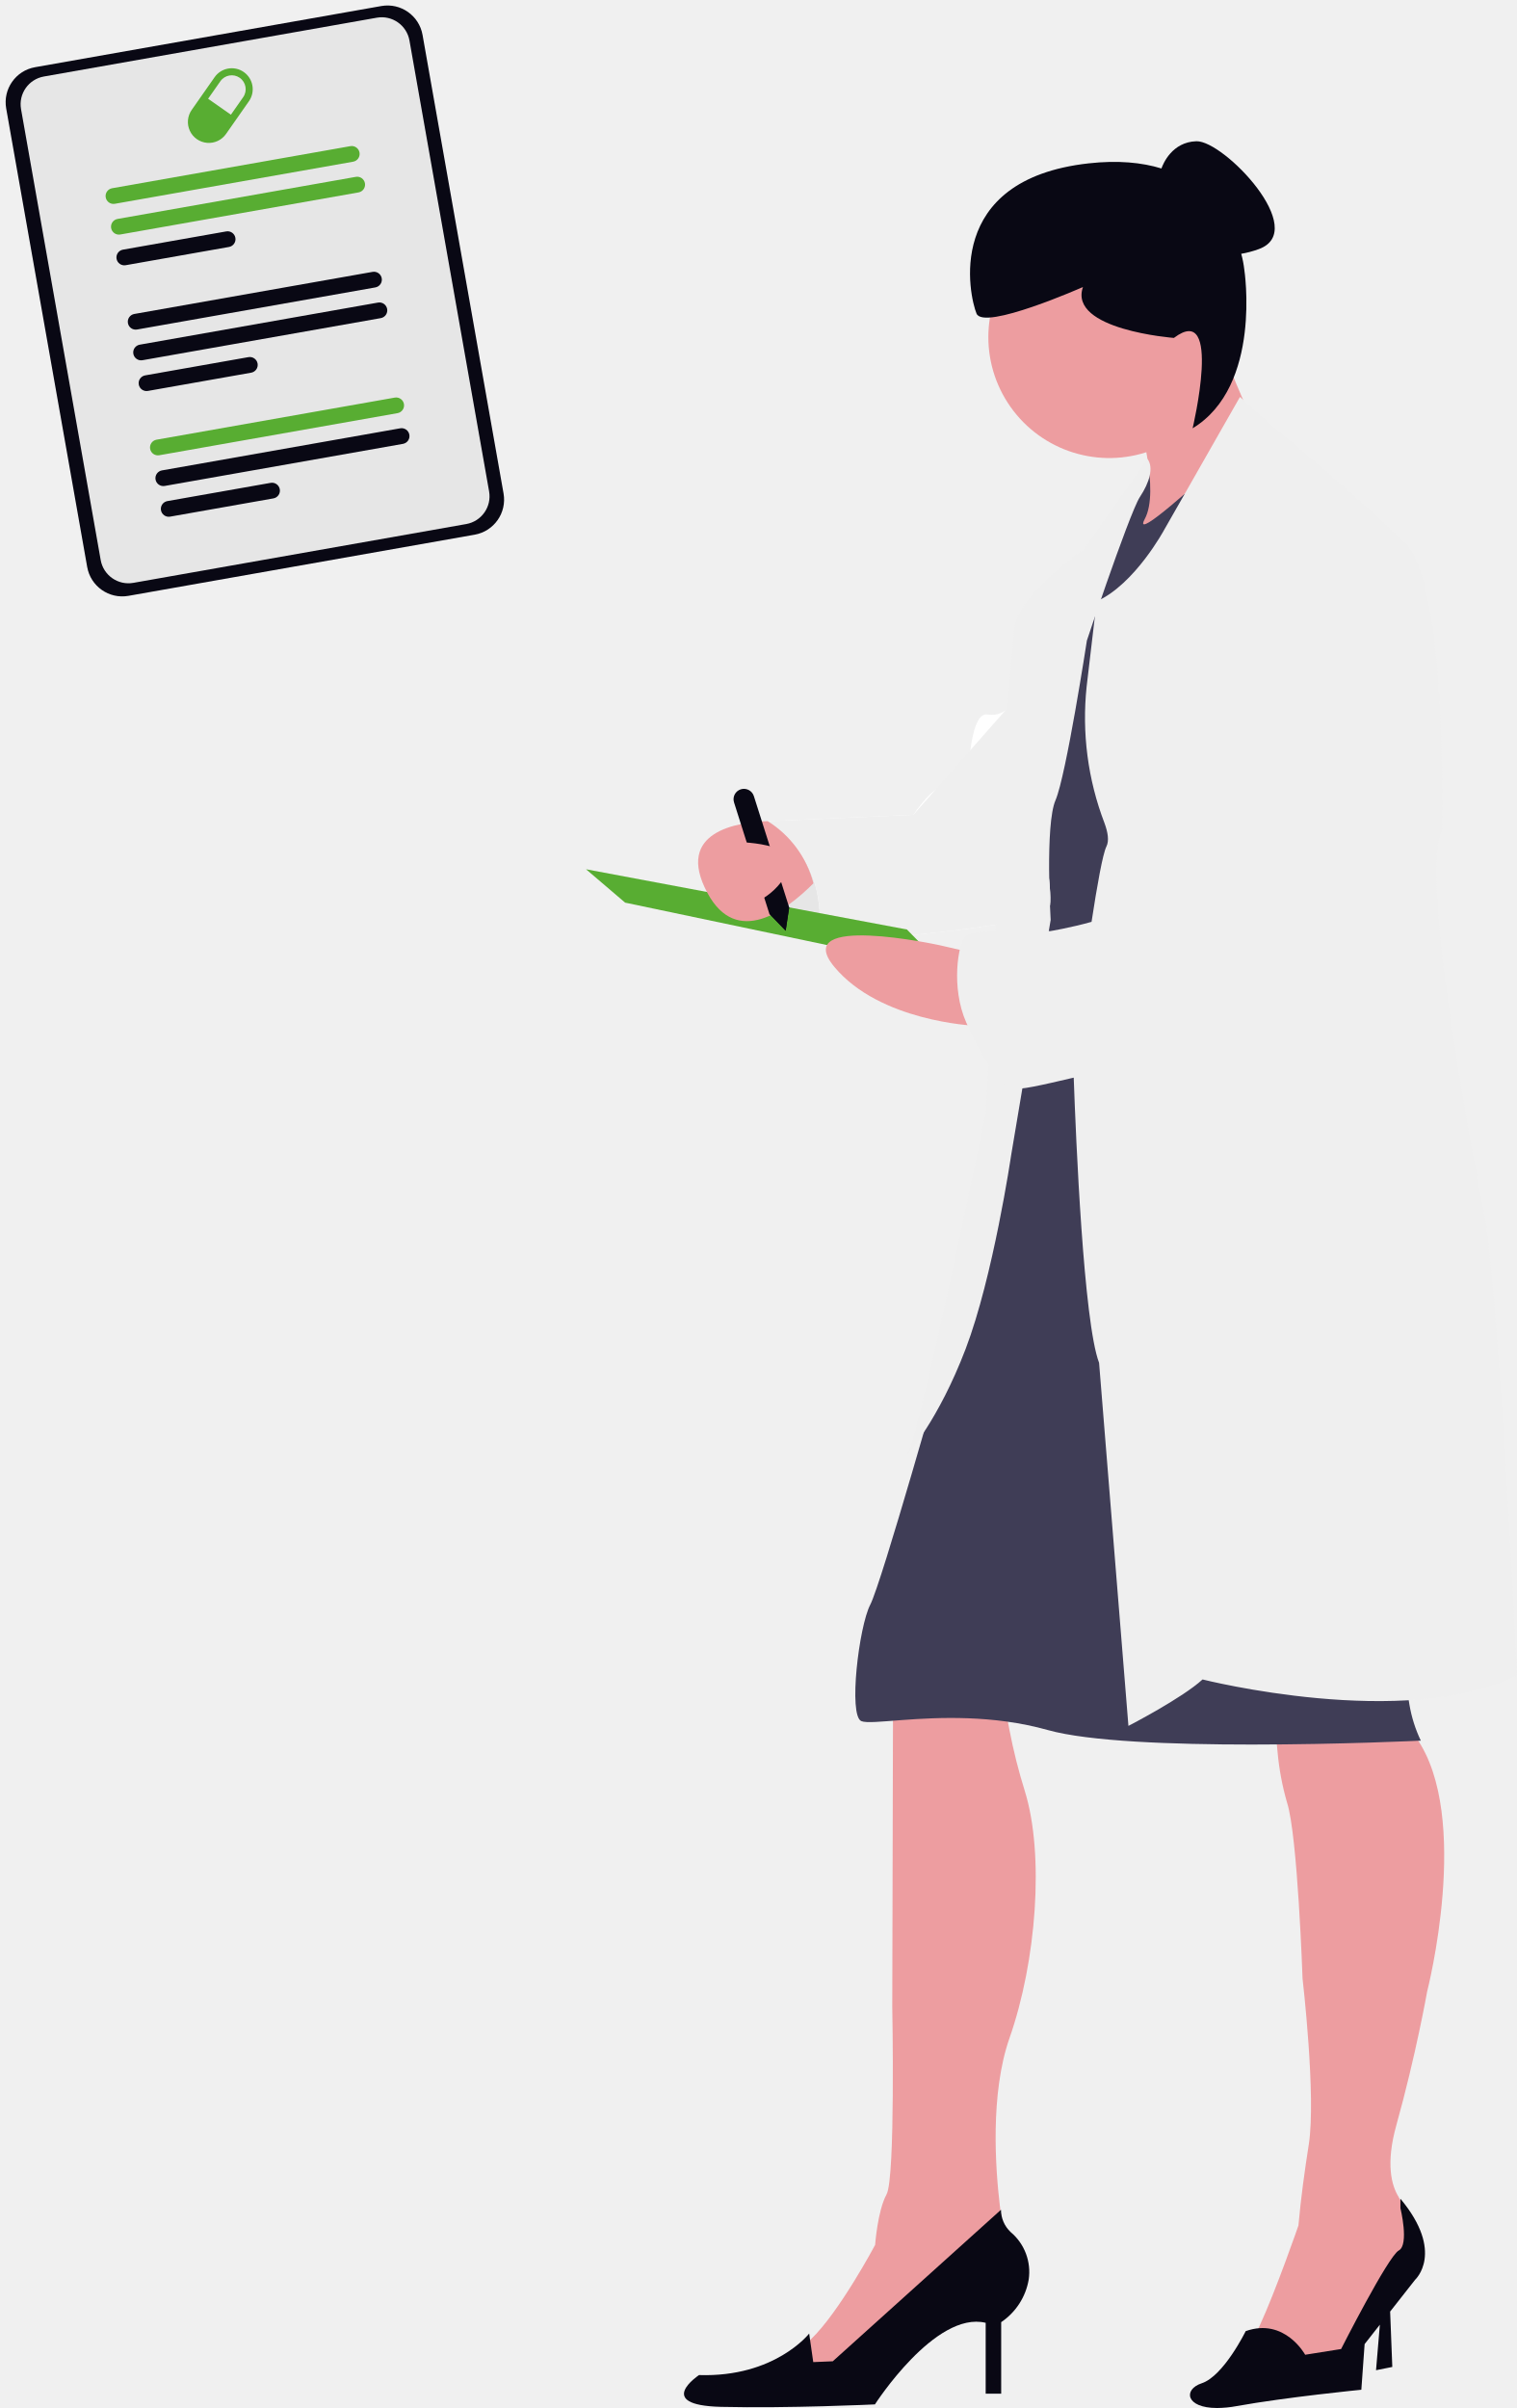
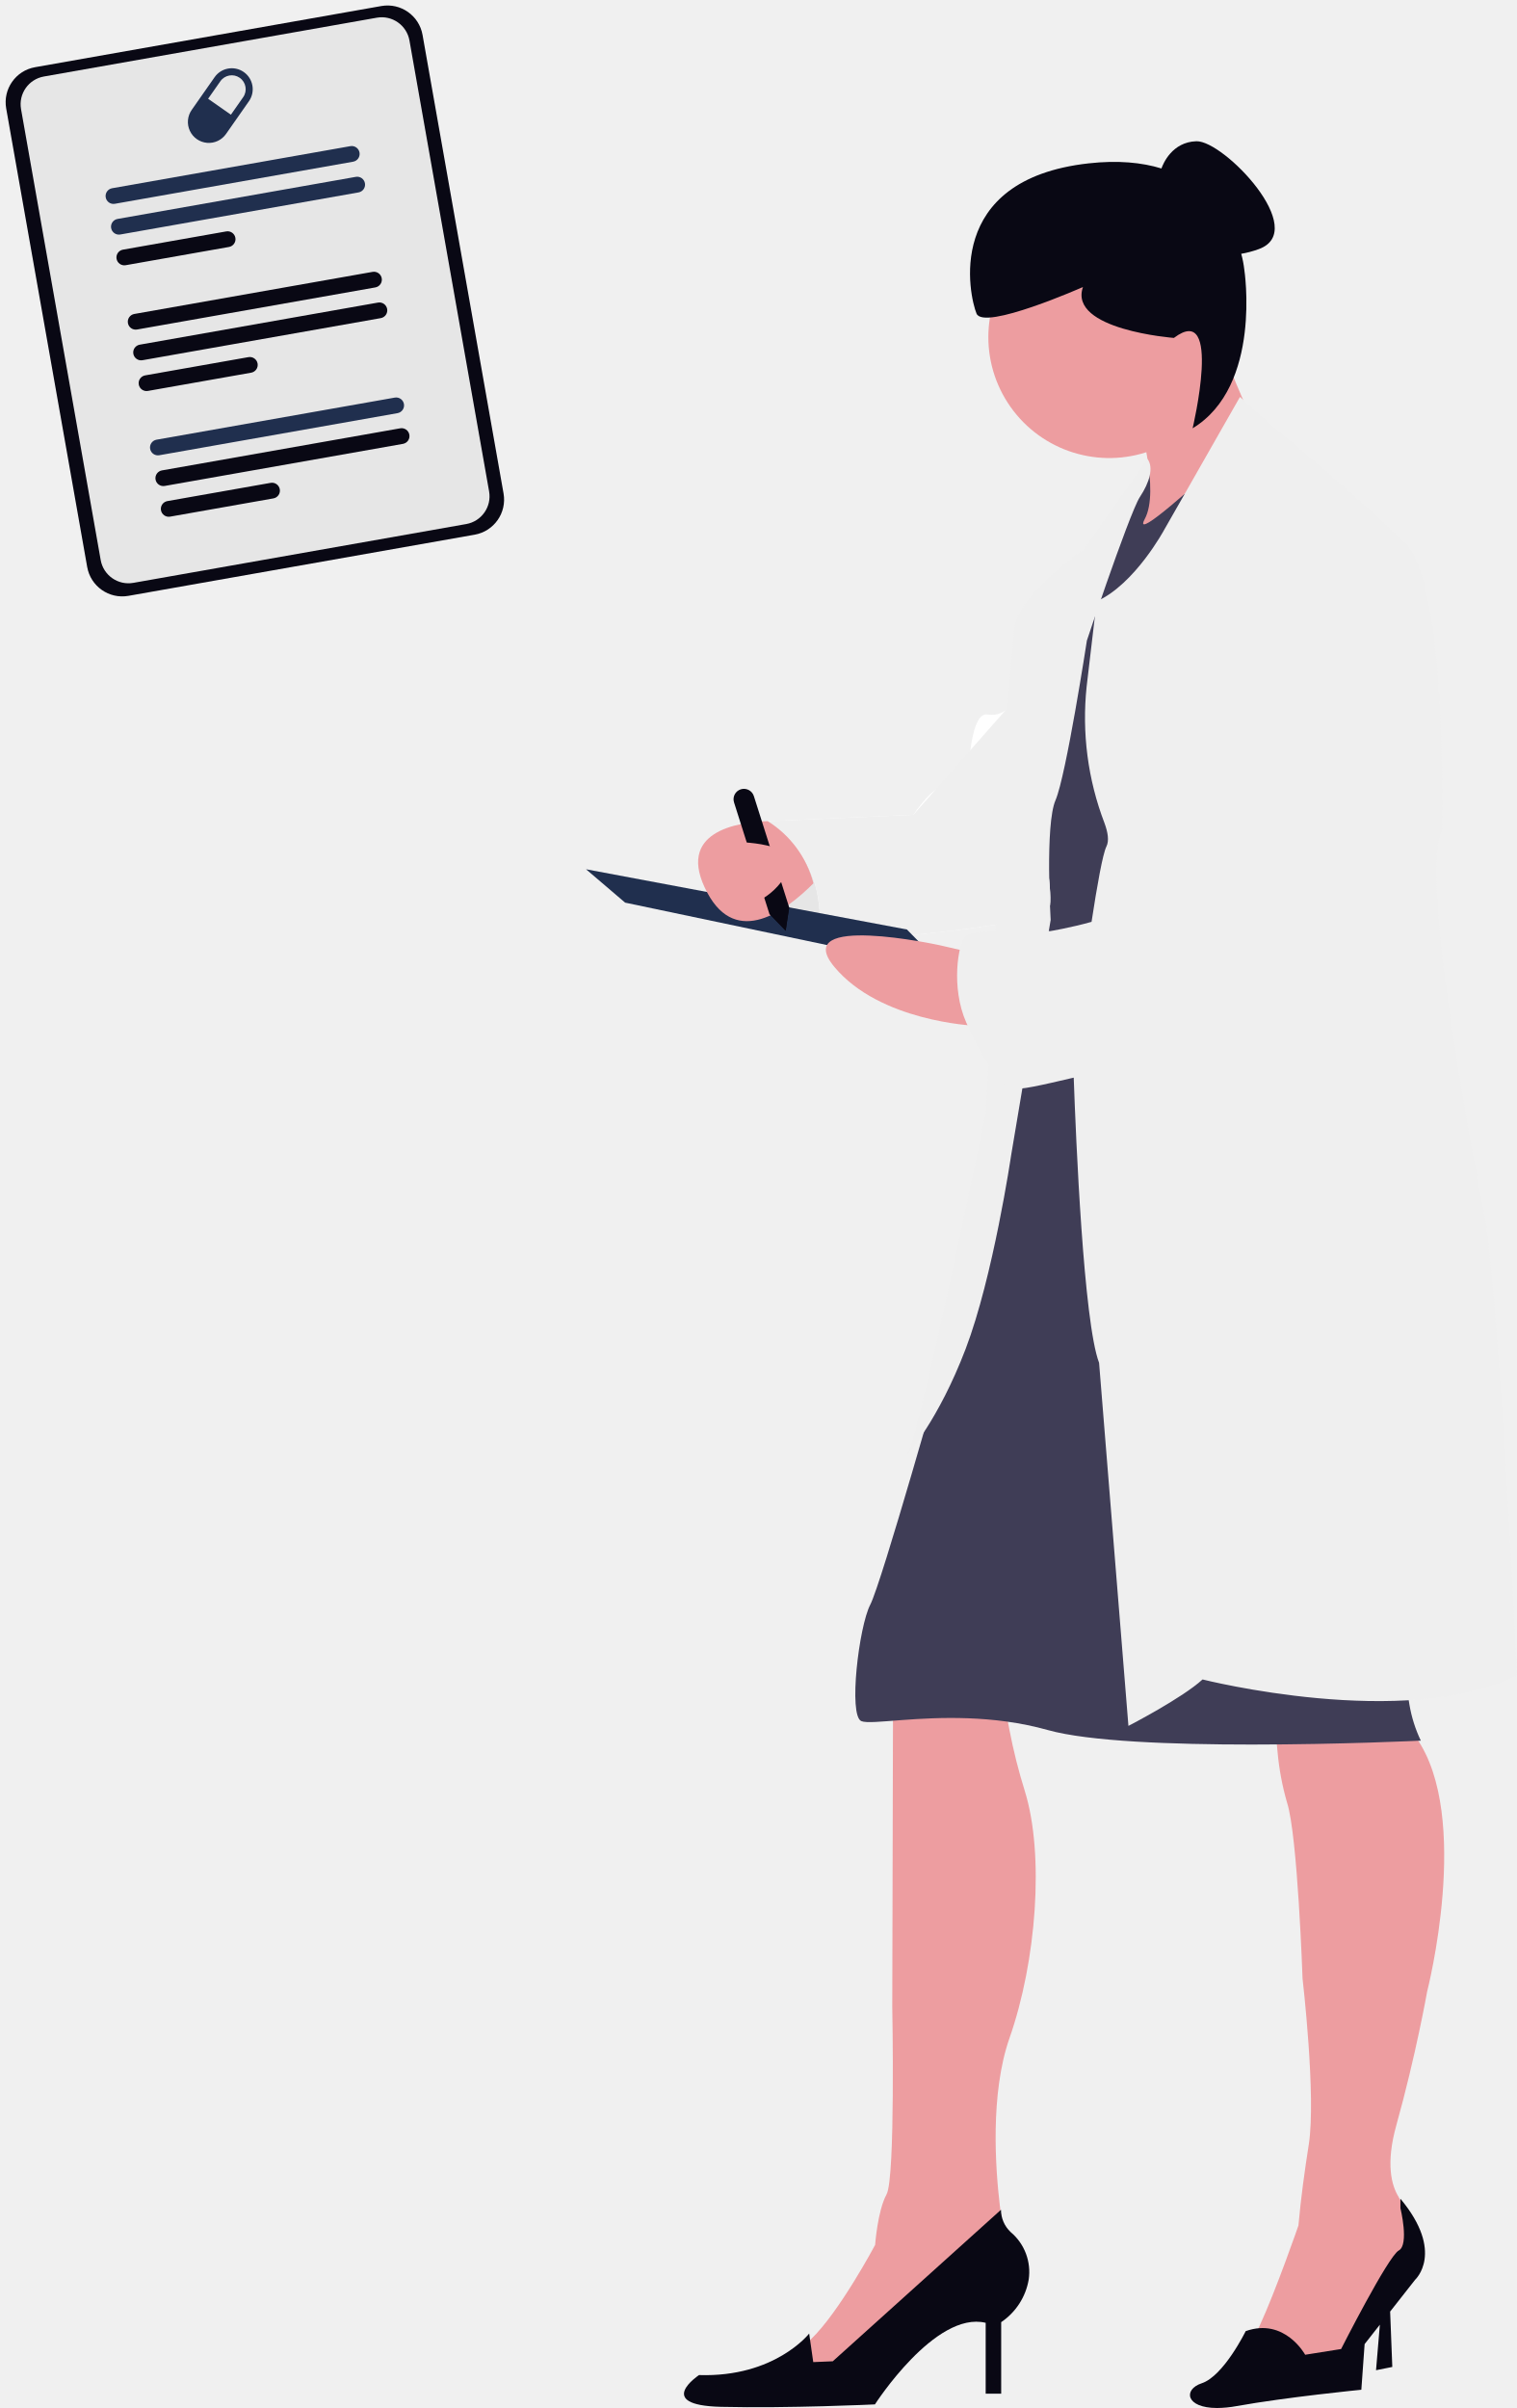
<svg xmlns="http://www.w3.org/2000/svg" width="554.355" height="880" viewBox="0 0 554.355 880" role="img" artist="Katerina Limpitsouni" source="https://undraw.co/">
  <g transform="translate(-1088.489 -260.783)">
    <path d="M955.422,776.513c-7.171,20.424-5.143,47.988-3.533,61.376.6,4.949,1.148,7.961,1.148,7.961s-10.719,24.419-11.613,25.343-31.545,19.634-31.545,19.634l-21.422,12.508s-21.736-9.526-11.315-12.806a15.818,15.818,0,0,0,5.62-3.831c10.435-9.914,23.539-34.556,23.539-34.556s.894-12.508,4.174-18.456,2.087-68.457,2.087-68.457l.253-101.9V650.05l40.773.3a92.287,92.287,0,0,0,1.759,13.417,205.094,205.094,0,0,0,5.68,22.6C968.213,709.607,965.232,748.531,955.422,776.513Z" transform="translate(502.013 229.035)" fill="#ed9da0" />
    <path d="M964.758,777l-61.465,55.368-7.141.3-1.491-10.436S882.169,838.3,854.41,837.407c0,0-16.667,11.017,8.035,11.613s56.247-.894,56.247-.894,22.034-34.288,40.475-29.816V844.2h5.665V818.071a23.539,23.539,0,0,0,10.048-15.5,18.993,18.993,0,0,0-6.575-17.412A11.225,11.225,0,0,1,964.758,777Z" transform="translate(489.546 291.34)" fill="#090814" />
    <path d="M1041.775,808.722c-3.966,14.162-1.8,22.138.909,26.417v.089a48.831,48.831,0,0,1,7.126,17.4l.239,1.342-27.967,40.773-15.176,5.963s-24.4-8.333-19.947-10.719c1.118-.581,2.862-3.682,4.86-7.961,5.963-12.9,14.192-36.688,14.192-36.688v-.194c.865-9.824,2.236-19.619,3.757-29.369,2.728-17.547-2.281-60.615-2.281-60.615s-1.789-52.371-5.665-64.283a98.283,98.283,0,0,1-3.473-18.545c-.805-7.454-.984-13.6-.984-13.6s16.071-22.362,45.529,1.789a32.409,32.409,0,0,1,6.157,6.679c20.349,28.951,3.965,92.727,3.965,92.727S1048.916,783.125,1041.775,808.722Z" transform="translate(557.031 228.669)" fill="#ed9da0" />
    <path d="M70.35,459.745c-20.049-5.622-39.981-4.637-53.188-3.655-7.77.578-13.212,1.155-14.97.39-4.757-2.071-.894-34.528,3.277-42.562s27.075-89.3,27.075-89.3L54.578,209.742l23.17-6.385-29.76-1.786,10.048-69.3V94.8L77.911,42.785,89.731,25.6,103.806,5.28,107.562,0s2.487,15.18,11.644,8.485l.191-.132c8.947-5.666,9.362,50.58,9.362,50.58l-8.944,132.814h0l.058-.016,29.638-8.185s58.929,230.072,53.877,247.038a43.4,43.4,0,0,0-.866,19.961,49.856,49.856,0,0,0,4.146,13.076s-29.448,1.425-61.84,1.425C116.206,465.047,85.287,463.934,70.35,459.745Z" transform="translate(1401.068 433.279)" fill="#3f3d56" />
    <path d="M879.616,439s-20.871,22.362-5.069,34.825,26.193,1.193,26.193,1.193Z" transform="translate(499.225 125.455)" fill="#e6e6e6" />
    <path d="M57.193,110.733c2.816-5.2,2.282-14.265.88-22.75-.1-.562-.192-1.126-.3-1.671A44.2,44.2,0,1,1,87.472,53.446c.077.207.15.4.238.61,1.729,4.471,3.682,9.061,5.4,13.026,2.623,6.084,4.71,10.614,4.71,10.614s-2.443,2.328-6.126,5.757c-5.249,4.9-13.015,12.076-19.9,18.081-7.09,6.173-13.26,11.125-14.8,11.125C56.451,112.661,56.47,112.069,57.193,110.733Z" transform="translate(1449.647 339.738)" fill="#ed9da0" />
    <path d="M960.8,406.26s-3.563,7.454-10.719,6.246-7.141,26.834-7.141,26.834-4.756,4.472-8.035.6-11.926,9.228-11.926,9.228L868.8,451.55s24.106,11.017,19.38,44.351c0,0,81.844-5.069,84.528-12.806S960.8,406.26,960.8,406.26Z" transform="translate(499.307 109.386)" fill="#fff" />
    <path d="M960.8,406.26l-37.821,42.9L868.8,451.55s24.106,11.017,19.38,44.351c0,0,81.844-5.069,84.528-12.806S960.8,406.26,960.8,406.26Z" transform="translate(499.307 109.386)" fill="#efefef" />
-     <path d="M777.66,389.76l14.282,12.195,117.563,24.7-14.58-14.878Z" transform="translate(525.001 188.693)" fill="#58AD32" />
+     <path d="M777.66,389.76l14.282,12.195,117.563,24.7-14.58-14.878Z" transform="translate(525.001 188.693)" fill="#202F4E" />
    <path d="M988.679,361.739c-1.953,2.982-7.543,18.247-12.209,31.575-3.891,11.106-7.141,20.871-7.141,20.871s-7.588,49.4-11.464,58.334-1.774,43.755-1.774,43.755l-14.446,86s-6.544,44.351-16.652,70.842c-9.973,26.074-21.08,38.3-21.423,38.686,4.472-6.053,28.847-125.226,28.847-125.226l8.05-150.3s1.178-14.282,2.37-26.491,25.343-28.876,25.343-28.876l23.286-33.11C993.807,350.931,992.242,356.387,988.679,361.739Z" transform="translate(516.372 80.695)" fill="#efefef" />
    <path d="M937.714,497.574s-34.288-1.491-50.9-21.437,38.388-7.961,38.388-7.961l14.3,3.28Z" transform="translate(506.617 138.021)" fill="#ed9da0" />
    <path d="M51.889,352.992c-5.657-14.828-8.471-81.736-9.269-104.218-11.352,2.641-20.236,4.784-22.635,3.9-4.741-1.745-11.014-11.315-16.666-24.109s-2.935-28.86-.3-31.544,30.964-1.79,30.964-1.79,7.356-1.2,15.154-3.395c2.039-13.345,4.091-24.861,5.433-27.539,1.045-2.084.535-5.185-.7-8.528a107.9,107.9,0,0,1-6.53-49.926L50.2,81.534,51,74.718c14-6.258,24.715-26.206,24.715-26.206l7.455-13.06L96.88,11.39,103.381,0l1.1,1,8.424,7.632,8.944,7.455c11.672,9.84,31.844,27.162,42.248,37.76,9.154,9.335,12.046,45.636,12.88,72.958.553,18,.225,32.1.225,32.1-9.227,15.189,14.91,137.15,14.91,137.15,5.619,23.569,12.461,171.159,12.461,171.159C163.8,487.46,89.7,468.705,89.7,468.705c-7.456,6.859-27.089,16.966-27.089,16.966Z" transform="translate(1438.269 405.833)" fill="#efefef" />
    <path d="M877.785,436.59c-10.793.373-34.109,3.667-22.019,26.223,10.689,19.962,28.653,6.619,38.76-3.5a38.09,38.09,0,0,0-16.742-22.72Z" transform="translate(491.247 124.272)" fill="#ed9da0" />
    <path d="M881.39,451Z" transform="translate(505.486 131.344)" fill="#ffb0b1" />
    <path d="M880.74,451.862l.447-.462Z" transform="translate(505.167 131.54)" fill="#ffb0b1" />
    <path d="M874.15,474.346l-12.91-40.713a3.8,3.8,0,0,1,2.475-4.785h0a3.816,3.816,0,0,1,4.77,2.475l12.91,40.669-1.282,8.512Z" transform="translate(495.508 120.386)" fill="#090814" />
    <path d="M822.6,401.436l7.245-2.3-1.059,6.977-.224,1.536-2.117-2.206Z" transform="translate(547.057 193.297)" fill="#090814" />
    <path d="M861.13,441.7s25.895-.149,19.8,10.868S865.3,464.912,865.3,464.912Z" transform="translate(495.543 126.78)" fill="#ed9da0" />
    <path d="M74.5,71.872v0s-38.682-2.946-33.231-18.6c0,0-36.272,16.061-38.9,9.7S-9.826,14.047,43.257,8.089c10.808-1.214,19.58-.325,26.692,1.862C70.557,8.219,73.837.252,82.733,0c9.988-.281,41.561,32.635,22.765,39.425a36.7,36.7,0,0,1-6.39,1.707,37.63,37.63,0,0,1,1.119,5.76s6.626,42.557-18.884,58.012C81.343,104.906,92.429,58.31,74.5,71.872Z" transform="translate(1442.998 312.402)" fill="#090814" />
    <path d="M4.3,67.43C12.329,64.776,20.367,48.38,20.367,48.38,34.647,43.326,42.1,57.01,42.1,57.01L55.233,54.92S72.439,20.978,76.315,18.905s.6-15.489.6-15.489V0c16.366,19.635,5.366,29.608,5.366,29.608L73.154,41.229l.791,20.24L68,62.659l1.4-16.639-5.572,7.1L62.629,69.8S35.258,72.5,17.1,75.764a40.875,40.875,0,0,1-7.183.708C-1.625,76.471-2.528,69.681,4.3,67.43Z" transform="translate(1523.372 1064.312)" fill="#090814" />
    <g transform="matrix(0.985, -0.174, 0.174, 0.985, 1088.489, 287.608)">
      <path d="M141.488,196.131H12.989A13,13,0,0,1,0,183.142V12.99A13,13,0,0,1,12.989,0h128.5a13,13,0,0,1,12.989,12.99V183.138A13,13,0,0,1,141.488,196.131Z" fill="#090814" />
      <path d="M10.294,0H133.819a10.294,10.294,0,0,1,10.294,10.294V177.567a10.294,10.294,0,0,1-10.294,10.294H10.294A10.294,10.294,0,0,1,0,177.567V10.294A10.294,10.294,0,0,1,10.294,0Z" transform="translate(5.299 3.908)" fill="#e6e6e6" />
-       <path d="M91.286,5.769H2.884A2.884,2.884,0,1,1,2.884,0h88.4a2.884,2.884,0,1,1,0,5.769Z" transform="translate(30.155 48.443)" fill="#58AD32" />
-       <path d="M91.286,5.769H2.884A2.884,2.884,0,1,1,2.884,0h88.4a2.884,2.884,0,1,1,0,5.769Z" transform="translate(30.155 59.835)" fill="#58AD32" />
+       <path d="M91.286,5.769H2.884A2.884,2.884,0,1,1,2.884,0h88.4a2.884,2.884,0,1,1,0,5.769Z" transform="translate(30.155 48.443)" fill="#202F4E" />
+       <path d="M91.286,5.769H2.884A2.884,2.884,0,1,1,2.884,0h88.4a2.884,2.884,0,1,1,0,5.769Z" transform="translate(30.155 59.835)" fill="#202F4E" />
      <path d="M41.2,5.769H2.884A2.884,2.884,0,1,1,2.884,0H41.2a2.884,2.884,0,1,1,0,5.769Z" transform="translate(30.155 71.228)" fill="#090814" />
      <path d="M91.286,5.769H2.884A2.884,2.884,0,1,1,2.884,0h88.4a2.884,2.884,0,1,1,0,5.769Z" transform="translate(30.155 95.088)" fill="#090814" />
      <path d="M91.286,5.769H2.884A2.884,2.884,0,1,1,2.884,0h88.4a2.884,2.884,0,1,1,0,5.769Z" transform="translate(30.155 106.48)" fill="#090814" />
      <path d="M41.2,5.769H2.884A2.884,2.884,0,1,1,2.884,0H41.2a2.884,2.884,0,1,1,0,5.769Z" transform="translate(30.155 117.873)" fill="#090814" />
-       <path d="M91.286,5.769H2.884A2.884,2.884,0,0,1,2.884,0h88.4a2.884,2.884,0,0,1,0,5.769Z" transform="translate(30.155 141.734)" fill="#58AD32" />
+       <path d="M91.286,5.769H2.884A2.884,2.884,0,0,1,2.884,0h88.4a2.884,2.884,0,0,1,0,5.769Z" transform="translate(30.155 141.734)" fill="#202F4E" />
      <path d="M91.286,5.769H2.884A2.884,2.884,0,0,1,2.884,0h88.4a2.884,2.884,0,0,1,0,5.769Z" transform="translate(30.155 153.127)" fill="#090814" />
      <path d="M41.2,5.769H2.884A2.884,2.884,0,0,1,2.884,0H41.2a2.884,2.884,0,0,1,0,5.769Z" transform="translate(30.155 164.516)" fill="#090814" />
-       <path d="M23.363,2.242a7.656,7.656,0,0,1,0,10.826L13.069,23.362A7.656,7.656,0,1,1,2.242,12.535L12.537,2.242a7.656,7.656,0,0,1,10.826,0M14.356,4.061,8.831,9.585l7.188,7.188,5.525-5.523a5.082,5.082,0,1,0-7.188-7.188" transform="translate(64.435 12.761)" fill="#58AD32" />
+       <path d="M23.363,2.242a7.656,7.656,0,0,1,0,10.826L13.069,23.362A7.656,7.656,0,1,1,2.242,12.535L12.537,2.242a7.656,7.656,0,0,1,10.826,0M14.356,4.061,8.831,9.585l7.188,7.188,5.525-5.523a5.082,5.082,0,1,0-7.188-7.188" transform="translate(64.435 12.761)" fill="#202F4E" />
    </g>
  </g>
</svg>
